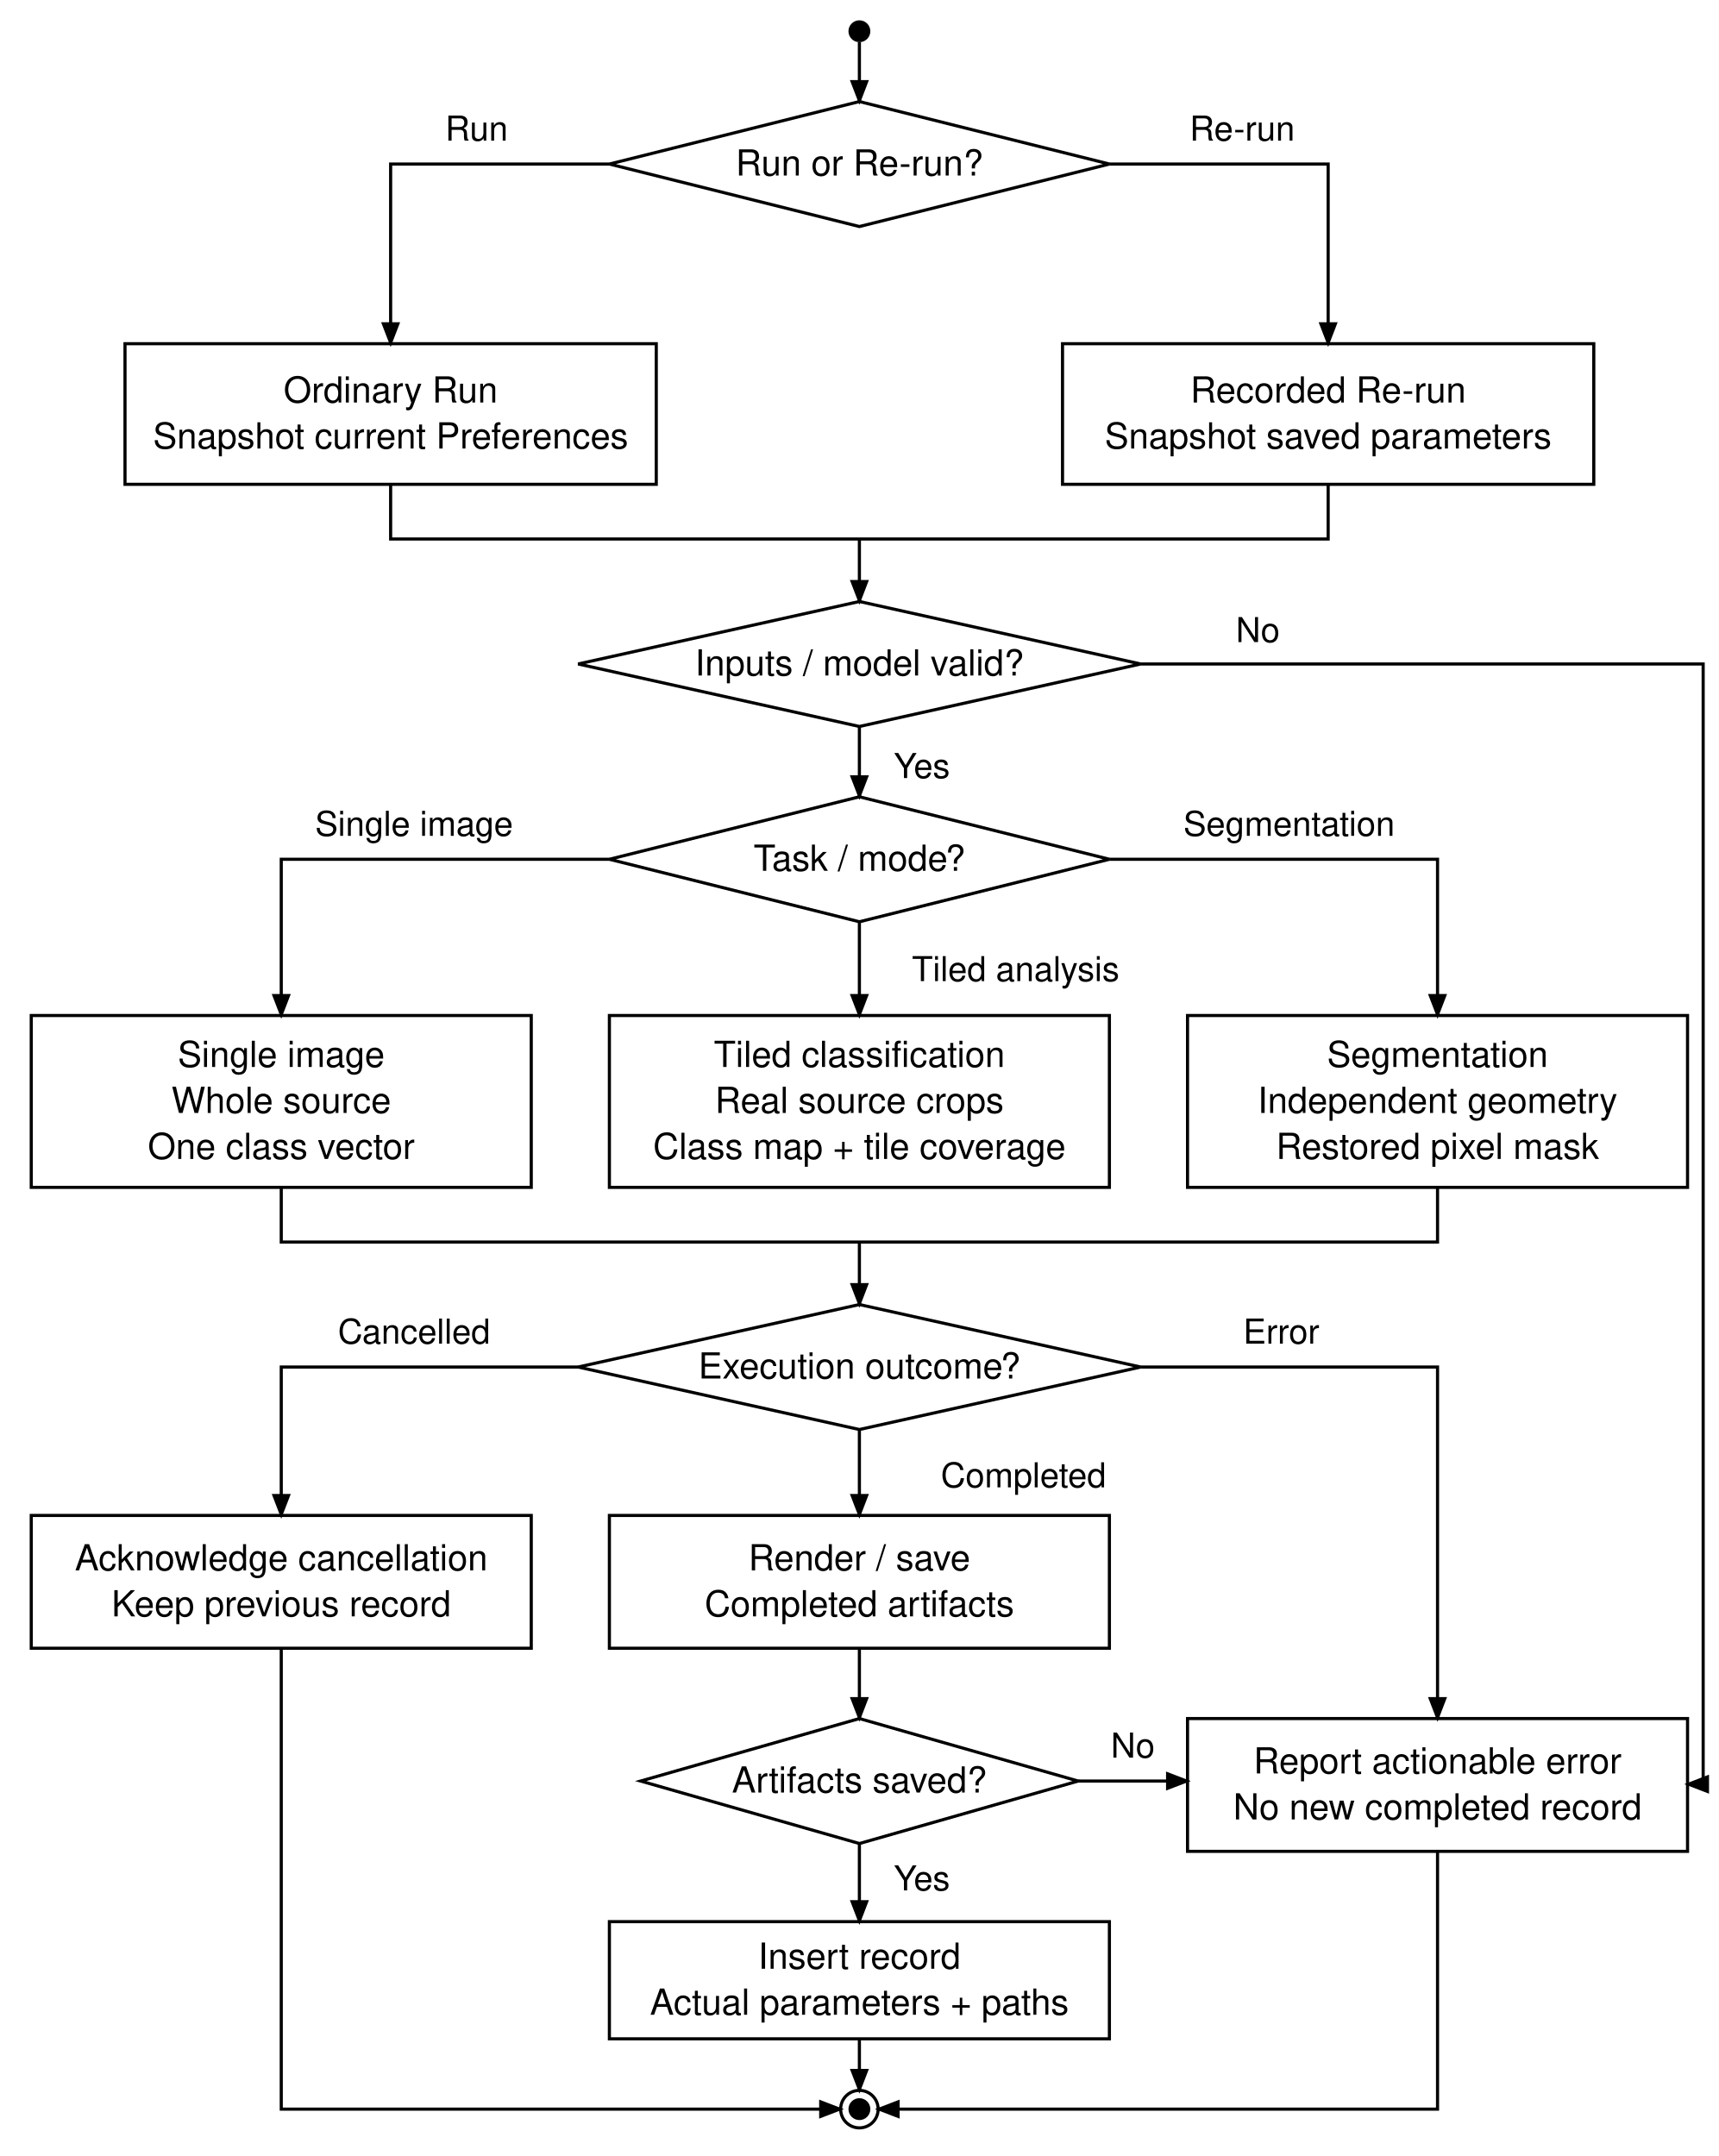
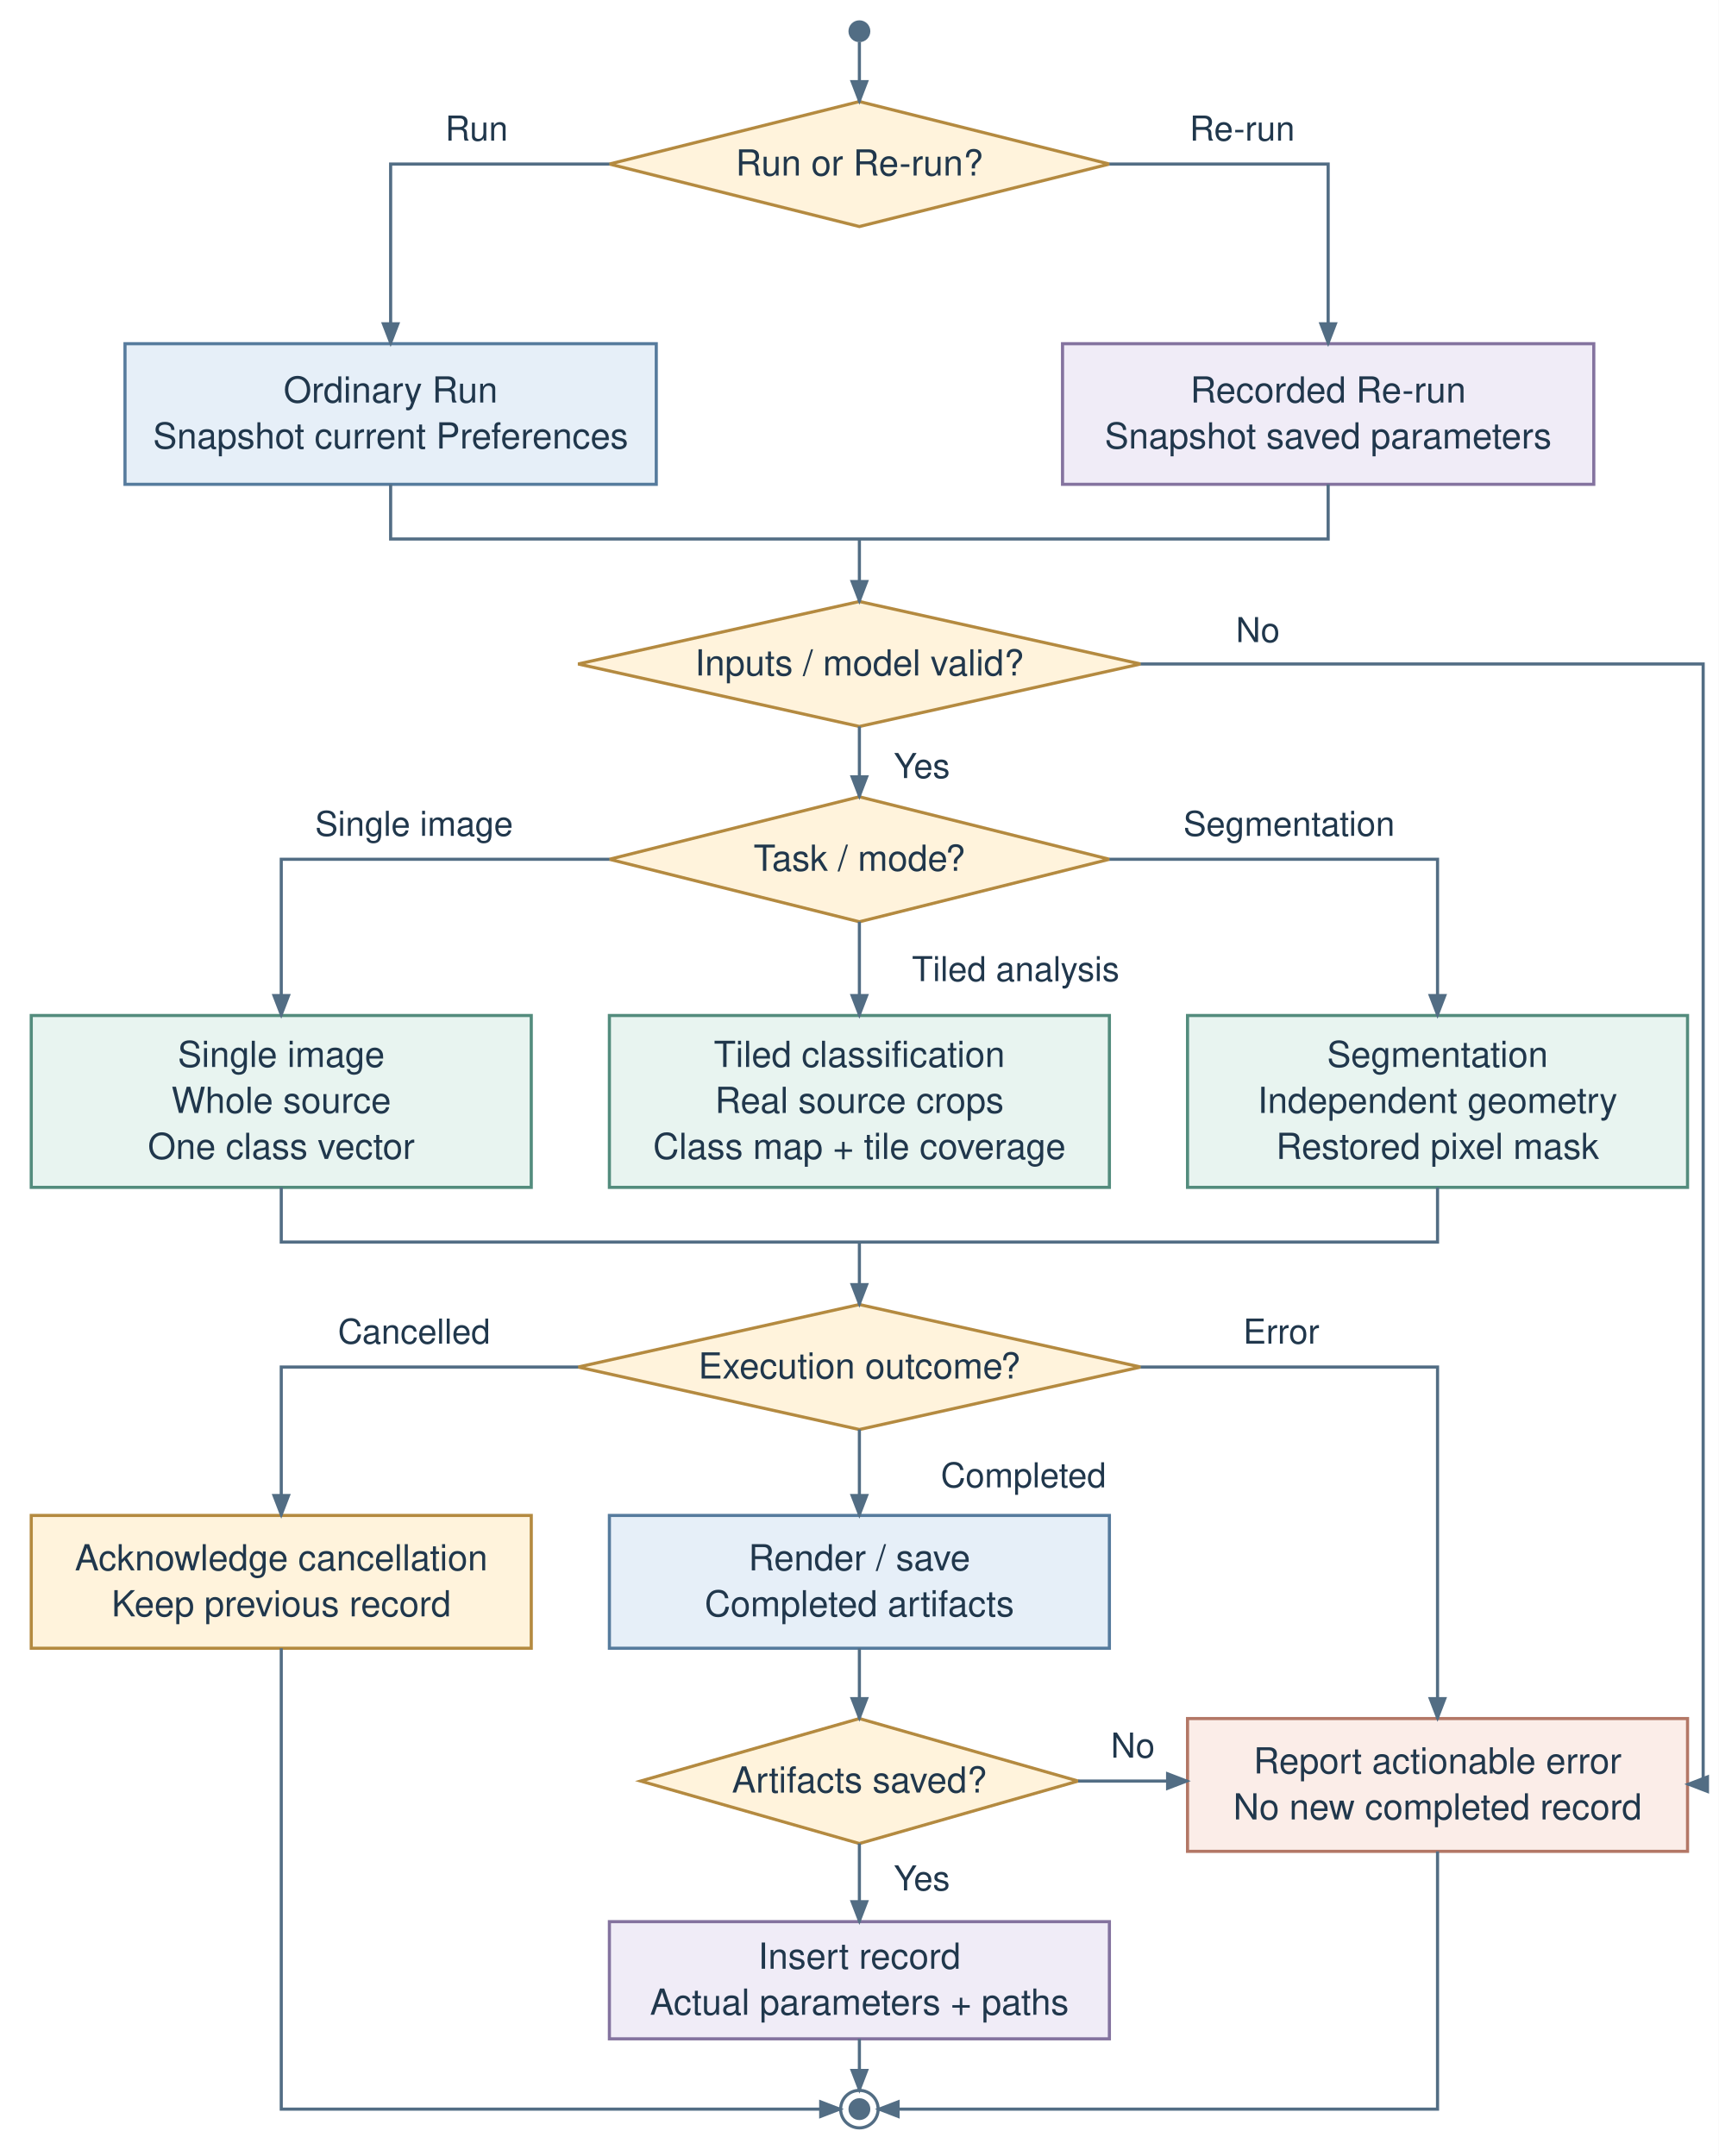
<svg xmlns="http://www.w3.org/2000/svg" width="1100" height="1380" viewBox="0 0 1100 1380">
  <rect width="100%" height="100%" fill="white" />
-   <circle cx="550" cy="20" r="7" fill="black" />
-   <polygon points="550.0,65 710,105.0 550.0,145 390,105.0" fill="white" stroke="black" stroke-width="2" />
-   <text x="550.0" y="112.36" text-anchor="middle" font-family="Helvetica,Arial,sans-serif" font-size="23" font-weight="normal" fill="black">Run or Re-run?</text>
-   <polyline points="550,27 550,65" fill="none" stroke="black" stroke-width="2" />
-   <polygon points="550,65 545.0,52.0 555.0,52.0" fill="black" stroke="black" stroke-width="1.5" />
-   <rect x="80" y="220" width="340" height="90" fill="white" stroke="black" stroke-width="2" />
-   <text x="250.0" y="257.64" text-anchor="middle" font-family="Helvetica,Arial,sans-serif" font-size="23" font-weight="normal" fill="black">Ordinary Run</text>
-   <text x="250.0" y="287.08" text-anchor="middle" font-family="Helvetica,Arial,sans-serif" font-size="23" font-weight="normal" fill="black">Snapshot current Preferences</text>
-   <rect x="680" y="220" width="340" height="90" fill="white" stroke="black" stroke-width="2" />
-   <text x="850.0" y="257.64" text-anchor="middle" font-family="Helvetica,Arial,sans-serif" font-size="23" font-weight="normal" fill="black">Recorded Re-run</text>
-   <text x="850.0" y="287.08" text-anchor="middle" font-family="Helvetica,Arial,sans-serif" font-size="23" font-weight="normal" fill="black">Snapshot saved parameters</text>
-   <polyline points="390,105 250,105 250,220" fill="none" stroke="black" stroke-width="2" />
-   <polygon points="250,220 245.0,207.0 255.0,207.0" fill="black" stroke="black" stroke-width="1.5" />
+   <circle cx="550" cy="20" r="7" fill="#526D84" />
+   <polygon points="550.0,65 710,105.0 550.0,145 390,105.0" fill="#FFF3DC" stroke="#B48A40" stroke-width="2" />
+   <text x="550.0" y="112.36" text-anchor="middle" font-family="Helvetica,Arial,sans-serif" font-size="23" font-weight="normal" fill="#20374C">Run or Re-run?</text>
+   <polyline points="550,27 550,65" fill="none" stroke="#526D84" stroke-width="2" />
+   <polygon points="550,65 545.0,52.0 555.0,52.0" fill="#526D84" stroke="#526D84" stroke-width="1.5" />
+   <rect x="80" y="220" width="340" height="90" fill="#E6EFF8" stroke="#567B9D" stroke-width="2" />
+   <text x="250.0" y="257.64" text-anchor="middle" font-family="Helvetica,Arial,sans-serif" font-size="23" font-weight="normal" fill="#20374C">Ordinary Run</text>
+   <text x="250.0" y="287.08" text-anchor="middle" font-family="Helvetica,Arial,sans-serif" font-size="23" font-weight="normal" fill="#20374C">Snapshot current Preferences</text>
+   <rect x="680" y="220" width="340" height="90" fill="#F0ECF7" stroke="#84739F" stroke-width="2" />
+   <text x="850.0" y="257.64" text-anchor="middle" font-family="Helvetica,Arial,sans-serif" font-size="23" font-weight="normal" fill="#20374C">Recorded Re-run</text>
+   <text x="850.0" y="287.08" text-anchor="middle" font-family="Helvetica,Arial,sans-serif" font-size="23" font-weight="normal" fill="#20374C">Snapshot saved parameters</text>
+   <polyline points="390,105 250,105 250,220" fill="none" stroke="#526D84" stroke-width="2" />
+   <polygon points="250,220 245.0,207.0 255.0,207.0" fill="#526D84" stroke="#526D84" stroke-width="1.5" />
  <rect x="281.826" y="66" width="46.348" height="31.28" fill="white" stroke="none" />
-   <text x="305" y="90" text-anchor="middle" font-family="Helvetica,Arial,sans-serif" font-size="22" font-weight="normal" fill="black">Run</text>
-   <polyline points="710,105 850,105 850,220" fill="none" stroke="black" stroke-width="2" />
-   <polygon points="850,220 845.0,207.0 855.0,207.0" fill="black" stroke="black" stroke-width="1.5" />
+   <text x="305" y="90" text-anchor="middle" font-family="Helvetica,Arial,sans-serif" font-size="22" font-weight="normal" fill="#20374C">Run</text>
+   <polyline points="710,105 850,105 850,220" fill="none" stroke="#526D84" stroke-width="2" />
+   <polygon points="850,220 845.0,207.0 855.0,207.0" fill="#526D84" stroke="#526D84" stroke-width="1.5" />
  <rect x="758.384" y="66" width="73.232" height="31.28" fill="white" stroke="none" />
-   <text x="795" y="90" text-anchor="middle" font-family="Helvetica,Arial,sans-serif" font-size="22" font-weight="normal" fill="black">Re-run</text>
-   <polyline points="250,310 250,345 850,345 850,310" fill="none" stroke="black" stroke-width="2" />
-   <polygon points="550.0,385 730,425.0 550.0,465 370,425.0" fill="white" stroke="black" stroke-width="2" />
-   <text x="550.0" y="432.36" text-anchor="middle" font-family="Helvetica,Arial,sans-serif" font-size="23" font-weight="normal" fill="black">Inputs / model valid?</text>
-   <polyline points="550,345 550,385" fill="none" stroke="black" stroke-width="2" />
-   <polygon points="550,385 545.0,372.0 555.0,372.0" fill="black" stroke="black" stroke-width="1.5" />
-   <polygon points="550.0,510 710,550.0 550.0,590 390,550.0" fill="white" stroke="black" stroke-width="2" />
-   <text x="550.0" y="557.36" text-anchor="middle" font-family="Helvetica,Arial,sans-serif" font-size="23" font-weight="normal" fill="black">Task / mode?</text>
-   <polyline points="550,465 550,510" fill="none" stroke="black" stroke-width="2" />
-   <polygon points="550,510 545.0,497.0 555.0,497.0" fill="black" stroke="black" stroke-width="1.5" />
+   <text x="795" y="90" text-anchor="middle" font-family="Helvetica,Arial,sans-serif" font-size="22" font-weight="normal" fill="#20374C">Re-run</text>
+   <polyline points="250,310 250,345 850,345 850,310" fill="none" stroke="#526D84" stroke-width="2" />
+   <polygon points="550.0,385 730,425.0 550.0,465 370,425.0" fill="#FFF3DC" stroke="#B48A40" stroke-width="2" />
+   <text x="550.0" y="432.36" text-anchor="middle" font-family="Helvetica,Arial,sans-serif" font-size="23" font-weight="normal" fill="#20374C">Inputs / model valid?</text>
+   <polyline points="550,345 550,385" fill="none" stroke="#526D84" stroke-width="2" />
+   <polygon points="550,385 545.0,372.0 555.0,372.0" fill="#526D84" stroke="#526D84" stroke-width="1.5" />
+   <polygon points="550.0,510 710,550.0 550.0,590 390,550.0" fill="#FFF3DC" stroke="#B48A40" stroke-width="2" />
+   <text x="550.0" y="557.36" text-anchor="middle" font-family="Helvetica,Arial,sans-serif" font-size="23" font-weight="normal" fill="#20374C">Task / mode?</text>
+   <polyline points="550,465 550,510" fill="none" stroke="#526D84" stroke-width="2" />
+   <polygon points="550,510 545.0,497.0 555.0,497.0" fill="#526D84" stroke="#526D84" stroke-width="1.5" />
  <rect x="568.047" y="474" width="43.906" height="31.28" fill="white" stroke="none" />
-   <text x="590" y="498" text-anchor="middle" font-family="Helvetica,Arial,sans-serif" font-size="22" font-weight="normal" fill="black">Yes</text>
-   <rect x="20" y="650" width="320" height="110" fill="white" stroke="black" stroke-width="2" />
-   <text x="180.0" y="682.92" text-anchor="middle" font-family="Helvetica,Arial,sans-serif" font-size="23" font-weight="normal" fill="black">Single image</text>
-   <text x="180.0" y="712.36" text-anchor="middle" font-family="Helvetica,Arial,sans-serif" font-size="23" font-weight="normal" fill="black">Whole source</text>
-   <text x="180.0" y="741.8" text-anchor="middle" font-family="Helvetica,Arial,sans-serif" font-size="23" font-weight="normal" fill="black">One class vector</text>
-   <rect x="390" y="650" width="320" height="110" fill="white" stroke="black" stroke-width="2" />
-   <text x="550.0" y="682.92" text-anchor="middle" font-family="Helvetica,Arial,sans-serif" font-size="23" font-weight="normal" fill="black">Tiled classification</text>
-   <text x="550.0" y="712.36" text-anchor="middle" font-family="Helvetica,Arial,sans-serif" font-size="23" font-weight="normal" fill="black">Real source crops</text>
-   <text x="550.0" y="741.8" text-anchor="middle" font-family="Helvetica,Arial,sans-serif" font-size="23" font-weight="normal" fill="black">Class map + tile coverage</text>
-   <rect x="760" y="650" width="320" height="110" fill="white" stroke="black" stroke-width="2" />
-   <text x="920.0" y="682.92" text-anchor="middle" font-family="Helvetica,Arial,sans-serif" font-size="23" font-weight="normal" fill="black">Segmentation</text>
-   <text x="920.0" y="712.36" text-anchor="middle" font-family="Helvetica,Arial,sans-serif" font-size="23" font-weight="normal" fill="black">Independent geometry</text>
-   <text x="920.0" y="741.8" text-anchor="middle" font-family="Helvetica,Arial,sans-serif" font-size="23" font-weight="normal" fill="black">Restored pixel mask</text>
-   <polyline points="390,550 180,550 180,650" fill="none" stroke="black" stroke-width="2" />
-   <polygon points="180,650 175.0,637.0 185.0,637.0" fill="black" stroke="black" stroke-width="1.5" />
+   <text x="590" y="498" text-anchor="middle" font-family="Helvetica,Arial,sans-serif" font-size="22" font-weight="normal" fill="#20374C">Yes</text>
+   <rect x="20" y="650" width="320" height="110" fill="#E8F4F0" stroke="#538C7D" stroke-width="2" />
+   <text x="180.0" y="682.92" text-anchor="middle" font-family="Helvetica,Arial,sans-serif" font-size="23" font-weight="normal" fill="#20374C">Single image</text>
+   <text x="180.0" y="712.36" text-anchor="middle" font-family="Helvetica,Arial,sans-serif" font-size="23" font-weight="normal" fill="#20374C">Whole source</text>
+   <text x="180.0" y="741.8" text-anchor="middle" font-family="Helvetica,Arial,sans-serif" font-size="23" font-weight="normal" fill="#20374C">One class vector</text>
+   <rect x="390" y="650" width="320" height="110" fill="#E8F4F0" stroke="#538C7D" stroke-width="2" />
+   <text x="550.0" y="682.92" text-anchor="middle" font-family="Helvetica,Arial,sans-serif" font-size="23" font-weight="normal" fill="#20374C">Tiled classification</text>
+   <text x="550.0" y="712.36" text-anchor="middle" font-family="Helvetica,Arial,sans-serif" font-size="23" font-weight="normal" fill="#20374C">Real source crops</text>
+   <text x="550.0" y="741.8" text-anchor="middle" font-family="Helvetica,Arial,sans-serif" font-size="23" font-weight="normal" fill="#20374C">Class map + tile coverage</text>
+   <rect x="760" y="650" width="320" height="110" fill="#E8F4F0" stroke="#538C7D" stroke-width="2" />
+   <text x="920.0" y="682.92" text-anchor="middle" font-family="Helvetica,Arial,sans-serif" font-size="23" font-weight="normal" fill="#20374C">Segmentation</text>
+   <text x="920.0" y="712.36" text-anchor="middle" font-family="Helvetica,Arial,sans-serif" font-size="23" font-weight="normal" fill="#20374C">Independent geometry</text>
+   <text x="920.0" y="741.8" text-anchor="middle" font-family="Helvetica,Arial,sans-serif" font-size="23" font-weight="normal" fill="#20374C">Restored pixel mask</text>
+   <polyline points="390,550 180,550 180,650" fill="none" stroke="#526D84" stroke-width="2" />
+   <polygon points="180,650 175.0,637.0 185.0,637.0" fill="#526D84" stroke="#526D84" stroke-width="1.5" />
  <rect x="198.42" y="511" width="133.16" height="31.28" fill="white" stroke="none" />
-   <text x="265" y="535" text-anchor="middle" font-family="Helvetica,Arial,sans-serif" font-size="22" font-weight="normal" fill="black">Single image</text>
-   <polyline points="550,590 550,650" fill="none" stroke="black" stroke-width="2" />
-   <polygon points="550,650 545.0,637.0 555.0,637.0" fill="black" stroke="black" stroke-width="1.5" />
+   <text x="265" y="535" text-anchor="middle" font-family="Helvetica,Arial,sans-serif" font-size="22" font-weight="normal" fill="#20374C">Single image</text>
+   <polyline points="550,590 550,650" fill="none" stroke="#526D84" stroke-width="2" />
+   <polygon points="550,650 545.0,637.0 555.0,637.0" fill="#526D84" stroke="#526D84" stroke-width="1.5" />
  <rect x="580.373" y="604" width="139.254" height="31.28" fill="white" stroke="none" />
-   <text x="650" y="628" text-anchor="middle" font-family="Helvetica,Arial,sans-serif" font-size="22" font-weight="normal" fill="black">Tiled analysis</text>
-   <polyline points="710,550 920,550 920,650" fill="none" stroke="black" stroke-width="2" />
-   <polygon points="920,650 915.0,637.0 925.0,637.0" fill="black" stroke="black" stroke-width="1.5" />
+   <text x="650" y="628" text-anchor="middle" font-family="Helvetica,Arial,sans-serif" font-size="22" font-weight="normal" fill="#20374C">Tiled analysis</text>
+   <polyline points="710,550 920,550 920,650" fill="none" stroke="#526D84" stroke-width="2" />
+   <polygon points="920,650 915.0,637.0 925.0,637.0" fill="#526D84" stroke="#526D84" stroke-width="1.5" />
  <rect x="754.13" y="511" width="141.74" height="31.28" fill="white" stroke="none" />
-   <text x="825" y="535" text-anchor="middle" font-family="Helvetica,Arial,sans-serif" font-size="22" font-weight="normal" fill="black">Segmentation</text>
-   <polyline points="180,760 180,795 920,795 920,760" fill="none" stroke="black" stroke-width="2" />
-   <polygon points="550.0,835 730,875.0 550.0,915 370,875.0" fill="white" stroke="black" stroke-width="2" />
-   <text x="550.0" y="882.36" text-anchor="middle" font-family="Helvetica,Arial,sans-serif" font-size="23" font-weight="normal" fill="black">Execution outcome?</text>
-   <polyline points="550,795 550,835" fill="none" stroke="black" stroke-width="2" />
-   <polygon points="550,835 545.0,822.0 555.0,822.0" fill="black" stroke="black" stroke-width="1.5" />
-   <rect x="20" y="970" width="320" height="85" fill="white" stroke="black" stroke-width="2" />
-   <text x="180.0" y="1005.14" text-anchor="middle" font-family="Helvetica,Arial,sans-serif" font-size="23" font-weight="normal" fill="black">Acknowledge cancellation</text>
-   <text x="180.0" y="1034.58" text-anchor="middle" font-family="Helvetica,Arial,sans-serif" font-size="23" font-weight="normal" fill="black">Keep previous record</text>
-   <rect x="390" y="970" width="320" height="85" fill="white" stroke="black" stroke-width="2" />
-   <text x="550.0" y="1005.14" text-anchor="middle" font-family="Helvetica,Arial,sans-serif" font-size="23" font-weight="normal" fill="black">Render / save</text>
-   <text x="550.0" y="1034.58" text-anchor="middle" font-family="Helvetica,Arial,sans-serif" font-size="23" font-weight="normal" fill="black">Completed artifacts</text>
-   <polyline points="370,875 180,875 180,970" fill="none" stroke="black" stroke-width="2" />
-   <polygon points="180,970 175.0,957.0 185.0,957.0" fill="black" stroke="black" stroke-width="1.5" />
+   <text x="825" y="535" text-anchor="middle" font-family="Helvetica,Arial,sans-serif" font-size="22" font-weight="normal" fill="#20374C">Segmentation</text>
+   <polyline points="180,760 180,795 920,795 920,760" fill="none" stroke="#526D84" stroke-width="2" />
+   <polygon points="550.0,835 730,875.0 550.0,915 370,875.0" fill="#FFF3DC" stroke="#B48A40" stroke-width="2" />
+   <text x="550.0" y="882.36" text-anchor="middle" font-family="Helvetica,Arial,sans-serif" font-size="23" font-weight="normal" fill="#20374C">Execution outcome?</text>
+   <polyline points="550,795 550,835" fill="none" stroke="#526D84" stroke-width="2" />
+   <polygon points="550,835 545.0,822.0 555.0,822.0" fill="#526D84" stroke="#526D84" stroke-width="1.5" />
+   <rect x="20" y="970" width="320" height="85" fill="#FFF3DC" stroke="#B48A40" stroke-width="2" />
+   <text x="180.0" y="1005.14" text-anchor="middle" font-family="Helvetica,Arial,sans-serif" font-size="23" font-weight="normal" fill="#20374C">Acknowledge cancellation</text>
+   <text x="180.0" y="1034.58" text-anchor="middle" font-family="Helvetica,Arial,sans-serif" font-size="23" font-weight="normal" fill="#20374C">Keep previous record</text>
+   <rect x="390" y="970" width="320" height="85" fill="#E6EFF8" stroke="#567B9D" stroke-width="2" />
+   <text x="550.0" y="1005.14" text-anchor="middle" font-family="Helvetica,Arial,sans-serif" font-size="23" font-weight="normal" fill="#20374C">Render / save</text>
+   <text x="550.0" y="1034.58" text-anchor="middle" font-family="Helvetica,Arial,sans-serif" font-size="23" font-weight="normal" fill="#20374C">Completed artifacts</text>
+   <polyline points="370,875 180,875 180,970" fill="none" stroke="#526D84" stroke-width="2" />
+   <polygon points="180,970 175.0,957.0 185.0,957.0" fill="#526D84" stroke="#526D84" stroke-width="1.5" />
  <rect x="213.094" y="836" width="103.812" height="31.28" fill="white" stroke="none" />
-   <text x="265" y="860" text-anchor="middle" font-family="Helvetica,Arial,sans-serif" font-size="22" font-weight="normal" fill="black">Cancelled</text>
-   <polyline points="550,915 550,970" fill="none" stroke="black" stroke-width="2" />
-   <polygon points="550,970 545.0,957.0 555.0,957.0" fill="black" stroke="black" stroke-width="1.5" />
+   <text x="265" y="860" text-anchor="middle" font-family="Helvetica,Arial,sans-serif" font-size="22" font-weight="normal" fill="#20374C">Cancelled</text>
+   <polyline points="550,915 550,970" fill="none" stroke="#526D84" stroke-width="2" />
+   <polygon points="550,970 545.0,957.0 555.0,957.0" fill="#526D84" stroke="#526D84" stroke-width="1.5" />
  <rect x="598.815" y="928" width="112.37" height="31.28" fill="white" stroke="none" />
-   <text x="655" y="952" text-anchor="middle" font-family="Helvetica,Arial,sans-serif" font-size="22" font-weight="normal" fill="black">Completed</text>
-   <polygon points="550.0,1100 690,1140.0 550.0,1180 410,1140.0" fill="white" stroke="black" stroke-width="2" />
-   <text x="550.0" y="1147.36" text-anchor="middle" font-family="Helvetica,Arial,sans-serif" font-size="23" font-weight="normal" fill="black">Artifacts saved?</text>
-   <polyline points="550,1055 550,1100" fill="none" stroke="black" stroke-width="2" />
-   <polygon points="550,1100 545.0,1087.0 555.0,1087.0" fill="black" stroke="black" stroke-width="1.5" />
-   <rect x="760" y="1100" width="320" height="85" fill="white" stroke="black" stroke-width="2" />
-   <text x="920.0" y="1135.14" text-anchor="middle" font-family="Helvetica,Arial,sans-serif" font-size="23" font-weight="normal" fill="black">Report actionable error</text>
-   <text x="920.0" y="1164.58" text-anchor="middle" font-family="Helvetica,Arial,sans-serif" font-size="23" font-weight="normal" fill="black">No new completed record</text>
-   <polyline points="730,875 920,875 920,1100" fill="none" stroke="black" stroke-width="2" />
-   <polygon points="920,1100 915.0,1087.0 925.0,1087.0" fill="black" stroke="black" stroke-width="1.5" />
+   <text x="655" y="952" text-anchor="middle" font-family="Helvetica,Arial,sans-serif" font-size="22" font-weight="normal" fill="#20374C">Completed</text>
+   <polygon points="550.0,1100 690,1140.0 550.0,1180 410,1140.0" fill="#FFF3DC" stroke="#B48A40" stroke-width="2" />
+   <text x="550.0" y="1147.36" text-anchor="middle" font-family="Helvetica,Arial,sans-serif" font-size="23" font-weight="normal" fill="#20374C">Artifacts saved?</text>
+   <polyline points="550,1055 550,1100" fill="none" stroke="#526D84" stroke-width="2" />
+   <polygon points="550,1100 545.0,1087.0 555.0,1087.0" fill="#526D84" stroke="#526D84" stroke-width="1.5" />
+   <rect x="760" y="1100" width="320" height="85" fill="#FBEDE8" stroke="#B37766" stroke-width="2" />
+   <text x="920.0" y="1135.14" text-anchor="middle" font-family="Helvetica,Arial,sans-serif" font-size="23" font-weight="normal" fill="#20374C">Report actionable error</text>
+   <text x="920.0" y="1164.58" text-anchor="middle" font-family="Helvetica,Arial,sans-serif" font-size="23" font-weight="normal" fill="#20374C">No new completed record</text>
+   <polyline points="730,875 920,875 920,1100" fill="none" stroke="#526D84" stroke-width="2" />
+   <polygon points="920,1100 915.0,1087.0 925.0,1087.0" fill="#526D84" stroke="#526D84" stroke-width="1.5" />
  <rect x="792.558" y="836" width="54.884" height="31.28" fill="white" stroke="none" />
-   <text x="820" y="860" text-anchor="middle" font-family="Helvetica,Arial,sans-serif" font-size="22" font-weight="normal" fill="black">Error</text>
-   <polyline points="730,425 1090,425 1090,1142 1080,1142" fill="none" stroke="black" stroke-width="2" />
-   <polygon points="1080,1142 1093.0,1137.0 1093.0,1147.0" fill="black" stroke="black" stroke-width="1.5" />
+   <text x="820" y="860" text-anchor="middle" font-family="Helvetica,Arial,sans-serif" font-size="22" font-weight="normal" fill="#20374C">Error</text>
+   <polyline points="730,425 1090,425 1090,1142 1080,1142" fill="none" stroke="#526D84" stroke-width="2" />
+   <polygon points="1080,1142 1093.0,1137.0 1093.0,1147.0" fill="#526D84" stroke="#526D84" stroke-width="1.5" />
  <rect x="787.942" y="387" width="34.116" height="31.28" fill="white" stroke="none" />
-   <text x="805" y="411" text-anchor="middle" font-family="Helvetica,Arial,sans-serif" font-size="22" font-weight="normal" fill="black">No</text>
-   <polyline points="690,1140 760,1140" fill="none" stroke="black" stroke-width="2" />
-   <polygon points="760,1140 747.0,1145.0 747.0,1135.0" fill="black" stroke="black" stroke-width="1.5" />
+   <text x="805" y="411" text-anchor="middle" font-family="Helvetica,Arial,sans-serif" font-size="22" font-weight="normal" fill="#20374C">No</text>
+   <polyline points="690,1140 760,1140" fill="none" stroke="#526D84" stroke-width="2" />
+   <polygon points="760,1140 747.0,1145.0 747.0,1135.0" fill="#526D84" stroke="#526D84" stroke-width="1.5" />
  <rect x="707.942" y="1101" width="34.116" height="31.28" fill="white" stroke="none" />
-   <text x="725" y="1125" text-anchor="middle" font-family="Helvetica,Arial,sans-serif" font-size="22" font-weight="normal" fill="black">No</text>
-   <rect x="390" y="1230" width="320" height="75" fill="white" stroke="black" stroke-width="2" />
-   <text x="550.0" y="1260.14" text-anchor="middle" font-family="Helvetica,Arial,sans-serif" font-size="23" font-weight="normal" fill="black">Insert record</text>
-   <text x="550.0" y="1289.58" text-anchor="middle" font-family="Helvetica,Arial,sans-serif" font-size="23" font-weight="normal" fill="black">Actual parameters + paths</text>
-   <polyline points="550,1180 550,1230" fill="none" stroke="black" stroke-width="2" />
-   <polygon points="550,1230 545.0,1217.0 555.0,1217.0" fill="black" stroke="black" stroke-width="1.5" />
+   <text x="725" y="1125" text-anchor="middle" font-family="Helvetica,Arial,sans-serif" font-size="22" font-weight="normal" fill="#20374C">No</text>
+   <rect x="390" y="1230" width="320" height="75" fill="#F0ECF7" stroke="#84739F" stroke-width="2" />
+   <text x="550.0" y="1260.14" text-anchor="middle" font-family="Helvetica,Arial,sans-serif" font-size="23" font-weight="normal" fill="#20374C">Insert record</text>
+   <text x="550.0" y="1289.58" text-anchor="middle" font-family="Helvetica,Arial,sans-serif" font-size="23" font-weight="normal" fill="#20374C">Actual parameters + paths</text>
+   <polyline points="550,1180 550,1230" fill="none" stroke="#526D84" stroke-width="2" />
+   <polygon points="550,1230 545.0,1217.0 555.0,1217.0" fill="#526D84" stroke="#526D84" stroke-width="1.5" />
  <rect x="568.047" y="1186" width="43.906" height="31.28" fill="white" stroke="none" />
-   <text x="590" y="1210" text-anchor="middle" font-family="Helvetica,Arial,sans-serif" font-size="22" font-weight="normal" fill="black">Yes</text>
-   <circle cx="550" cy="1350" r="12" fill="white" stroke="black" stroke-width="2" />
-   <circle cx="550" cy="1350" r="7" fill="black" />
-   <polyline points="550,1305 550,1338" fill="none" stroke="black" stroke-width="2" />
-   <polygon points="550,1338 545.0,1325.0 555.0,1325.0" fill="black" stroke="black" stroke-width="1.5" />
-   <polyline points="180,1055 180,1350 538,1350" fill="none" stroke="black" stroke-width="2" />
-   <polygon points="538,1350 525.0,1355.0 525.0,1345.0" fill="black" stroke="black" stroke-width="1.5" />
-   <polyline points="920,1185 920,1350 562,1350" fill="none" stroke="black" stroke-width="2" />
-   <polygon points="562,1350 575.0,1345.0 575.0,1355.0" fill="black" stroke="black" stroke-width="1.5" />
+   <text x="590" y="1210" text-anchor="middle" font-family="Helvetica,Arial,sans-serif" font-size="22" font-weight="normal" fill="#20374C">Yes</text>
+   <circle cx="550" cy="1350" r="12" fill="white" stroke="#526D84" stroke-width="2" />
+   <circle cx="550" cy="1350" r="7" fill="#526D84" />
+   <polyline points="550,1305 550,1338" fill="none" stroke="#526D84" stroke-width="2" />
+   <polygon points="550,1338 545.0,1325.0 555.0,1325.0" fill="#526D84" stroke="#526D84" stroke-width="1.5" />
+   <polyline points="180,1055 180,1350 538,1350" fill="none" stroke="#526D84" stroke-width="2" />
+   <polygon points="538,1350 525.0,1355.0 525.0,1345.0" fill="#526D84" stroke="#526D84" stroke-width="1.5" />
+   <polyline points="920,1185 920,1350 562,1350" fill="none" stroke="#526D84" stroke-width="2" />
+   <polygon points="562,1350 575.0,1345.0 575.0,1355.0" fill="#526D84" stroke="#526D84" stroke-width="1.5" />
</svg>
